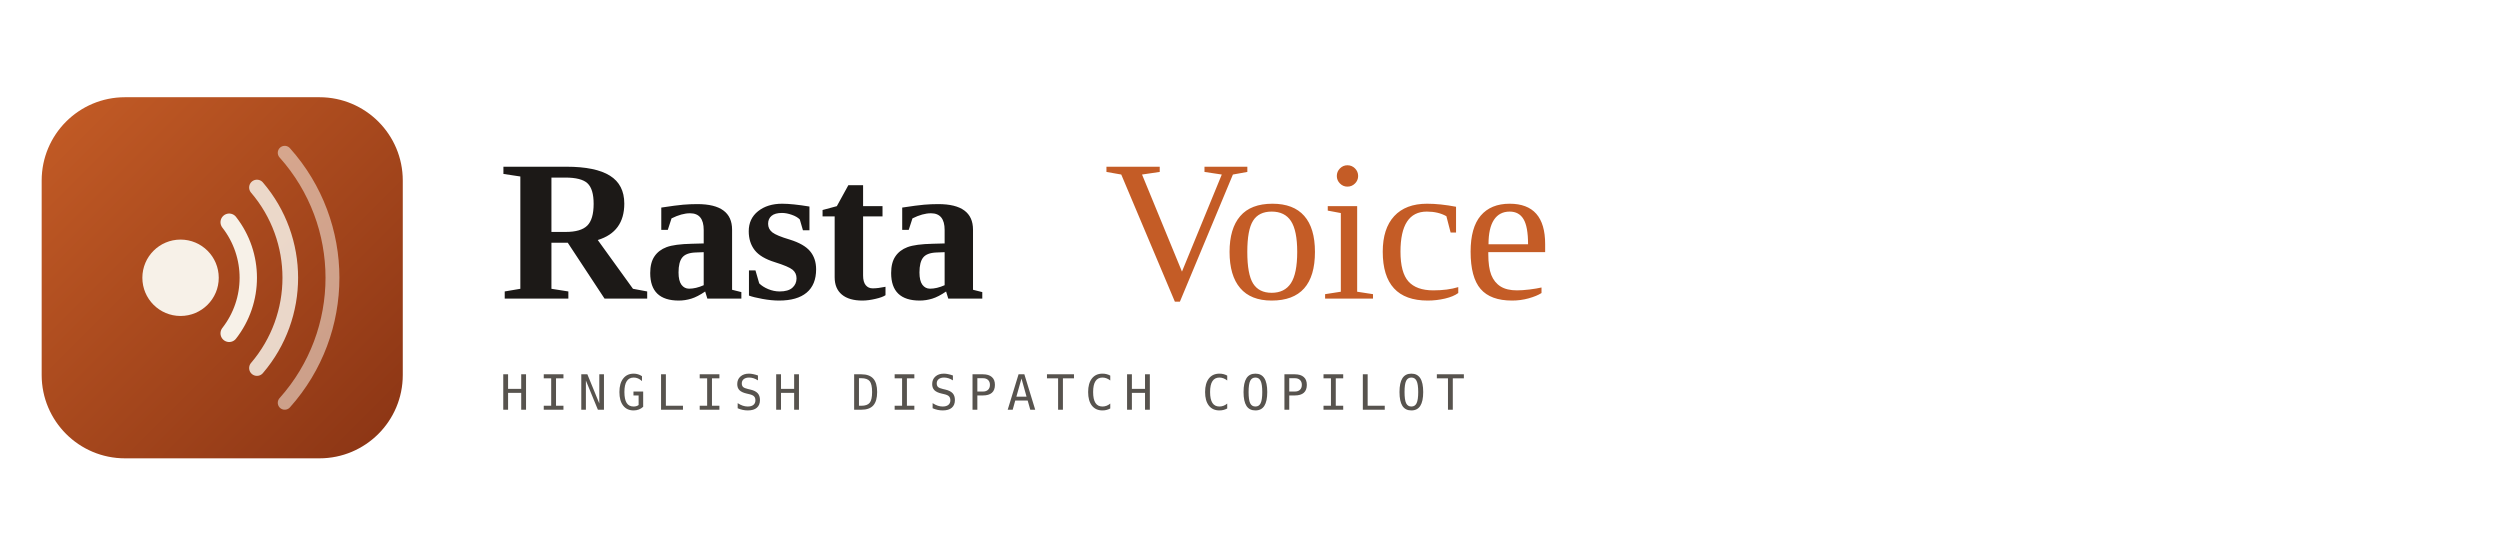
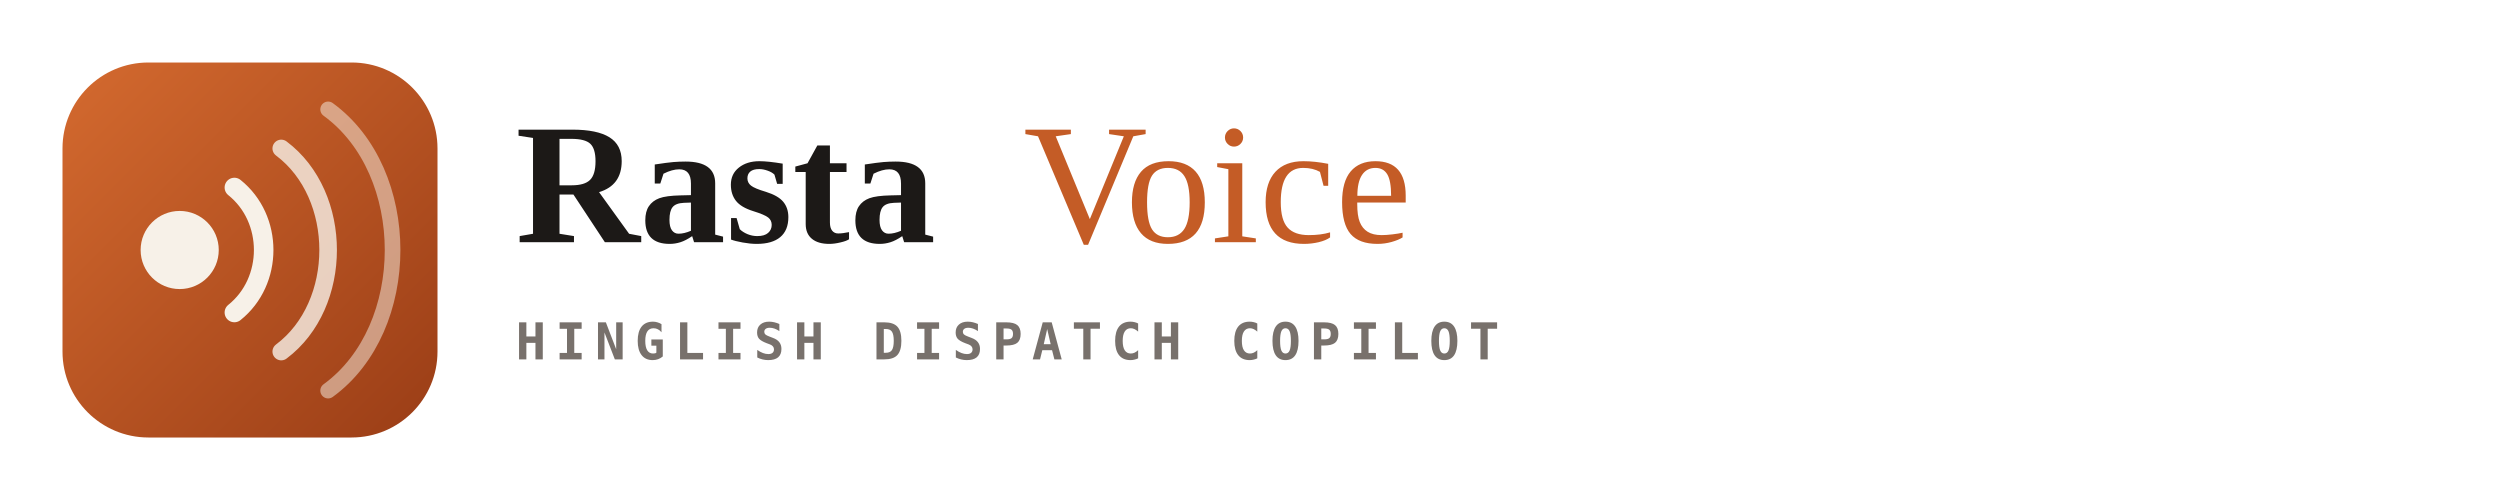
- <svg xmlns="http://www.w3.org/2000/svg" viewBox="0 0 720 160" role="img" aria-labelledby="rasta-logo-title rasta-logo-desc">
+ <svg xmlns="http://www.w3.org/2000/svg" viewBox="0 0 640 128" role="img" aria-labelledby="rasta-logo-title rasta-logo-desc">
  <defs>
-     <linearGradient id="mark-fill" x1="0" y1="0" x2="1" y2="1">
-       <stop offset="0%" stop-color="#c45c26" />
-       <stop offset="100%" stop-color="#8a3414" />
+     <linearGradient id="rv-mark" x1="16" y1="16" x2="112" y2="112" gradientUnits="userSpaceOnUse">
+       <stop stop-color="#d46a2f" />
+       <stop offset="1" stop-color="#9a3d16" />
    </linearGradient>
-     <clipPath id="mark-clip">
-       <rect x="12" y="28" width="104" height="104" rx="24" />
-     </clipPath>
  </defs>
-   <rect x="12" y="28" width="104" height="104" rx="24" fill="url(#mark-fill)" />
-   <g clip-path="url(#mark-clip)" fill="none" stroke="#f7f1e8" stroke-linecap="round">
-     <circle cx="52" cy="80" r="11" fill="#f7f1e8" stroke="none" />
-     <path d="M66 64a26 26 0 0 1 0 32" stroke-width="5" />
-     <path d="M74 54a40 40 0 0 1 0 52" stroke-width="4.5" opacity="0.85" />
-     <path d="M82 44a54 54 0 0 1 0 72" stroke-width="4" opacity="0.55" />
-   </g>
-   <text x="144" y="86" font-family="Georgia, 'Times New Roman', serif" font-size="58" font-weight="700" fill="#1c1917" letter-spacing="-0.5">Rasta</text>
-   <text x="318" y="86" font-family="Georgia, 'Times New Roman', serif" font-size="58" font-weight="400" fill="#c45c26" letter-spacing="-0.5">Voice</text>
-   <text x="144" y="118" font-family="ui-monospace, SFMono-Regular, Menlo, monospace" font-size="14" font-weight="500" fill="#57534e" letter-spacing="0.2em">HINGLISH DISPATCH COPILOT</text>
+   <rect x="16" y="16" width="96" height="96" rx="22" fill="url(#rv-mark)" />
+   <circle cx="46" cy="64" r="10" fill="#f7f1e8" />
+   <path d="M60 48c10 8 10 24 0 32" fill="none" stroke="#f7f1e8" stroke-width="5" stroke-linecap="round" />
+   <path d="M72 38c16 12 16 40 0 52" fill="none" stroke="#f7f1e8" stroke-width="4.5" stroke-linecap="round" opacity="0.8" />
+   <path d="M84 28c22 16 22 56 0 72" fill="none" stroke="#f7f1e8" stroke-width="4" stroke-linecap="round" opacity="0.5" />
+   <text x="132" y="62" font-family="ui-serif, Georgia, 'Times New Roman', serif" font-size="44" font-weight="700" fill="#1c1917">Rasta</text>
+   <text x="262" y="62" font-family="ui-serif, Georgia, 'Times New Roman', serif" font-size="44" font-weight="400" fill="#c45c26">Voice</text>
+   <text x="132" y="92" font-family="ui-monospace, SFMono-Regular, Menlo, monospace" font-size="13" font-weight="600" fill="#78716c" letter-spacing="0.18em">HINGLISH DISPATCH COPILOT</text>
</svg>
